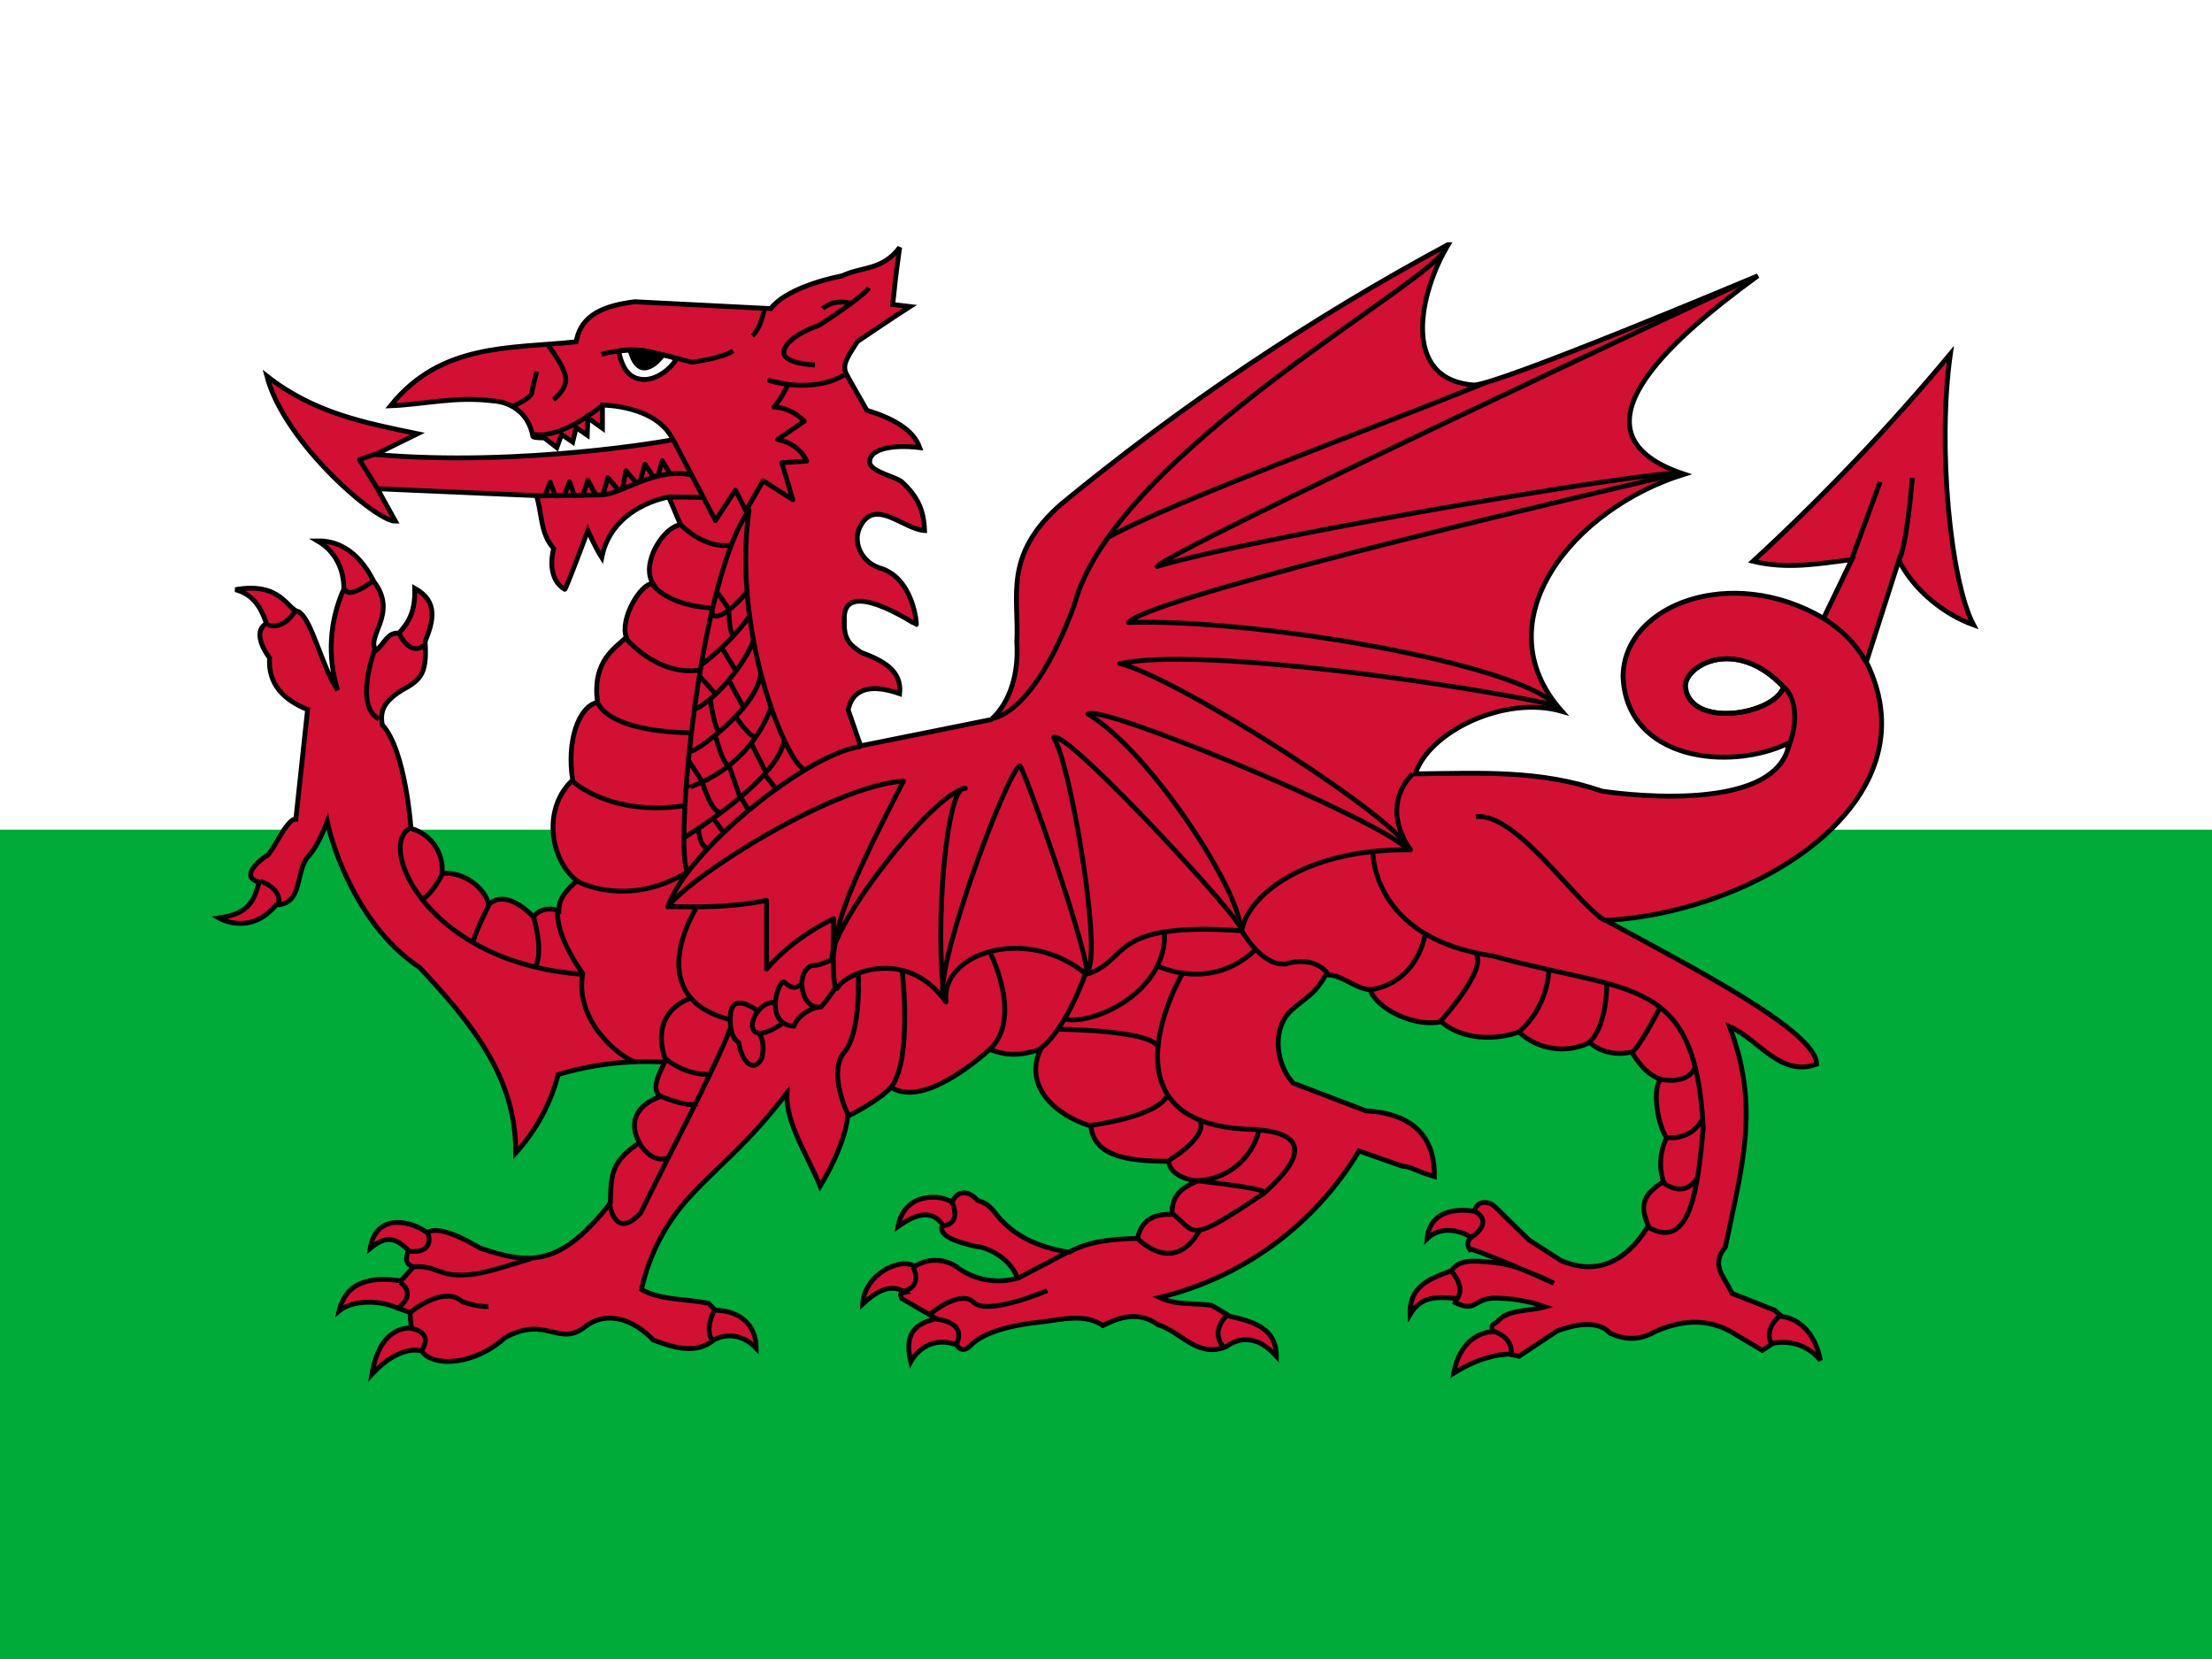
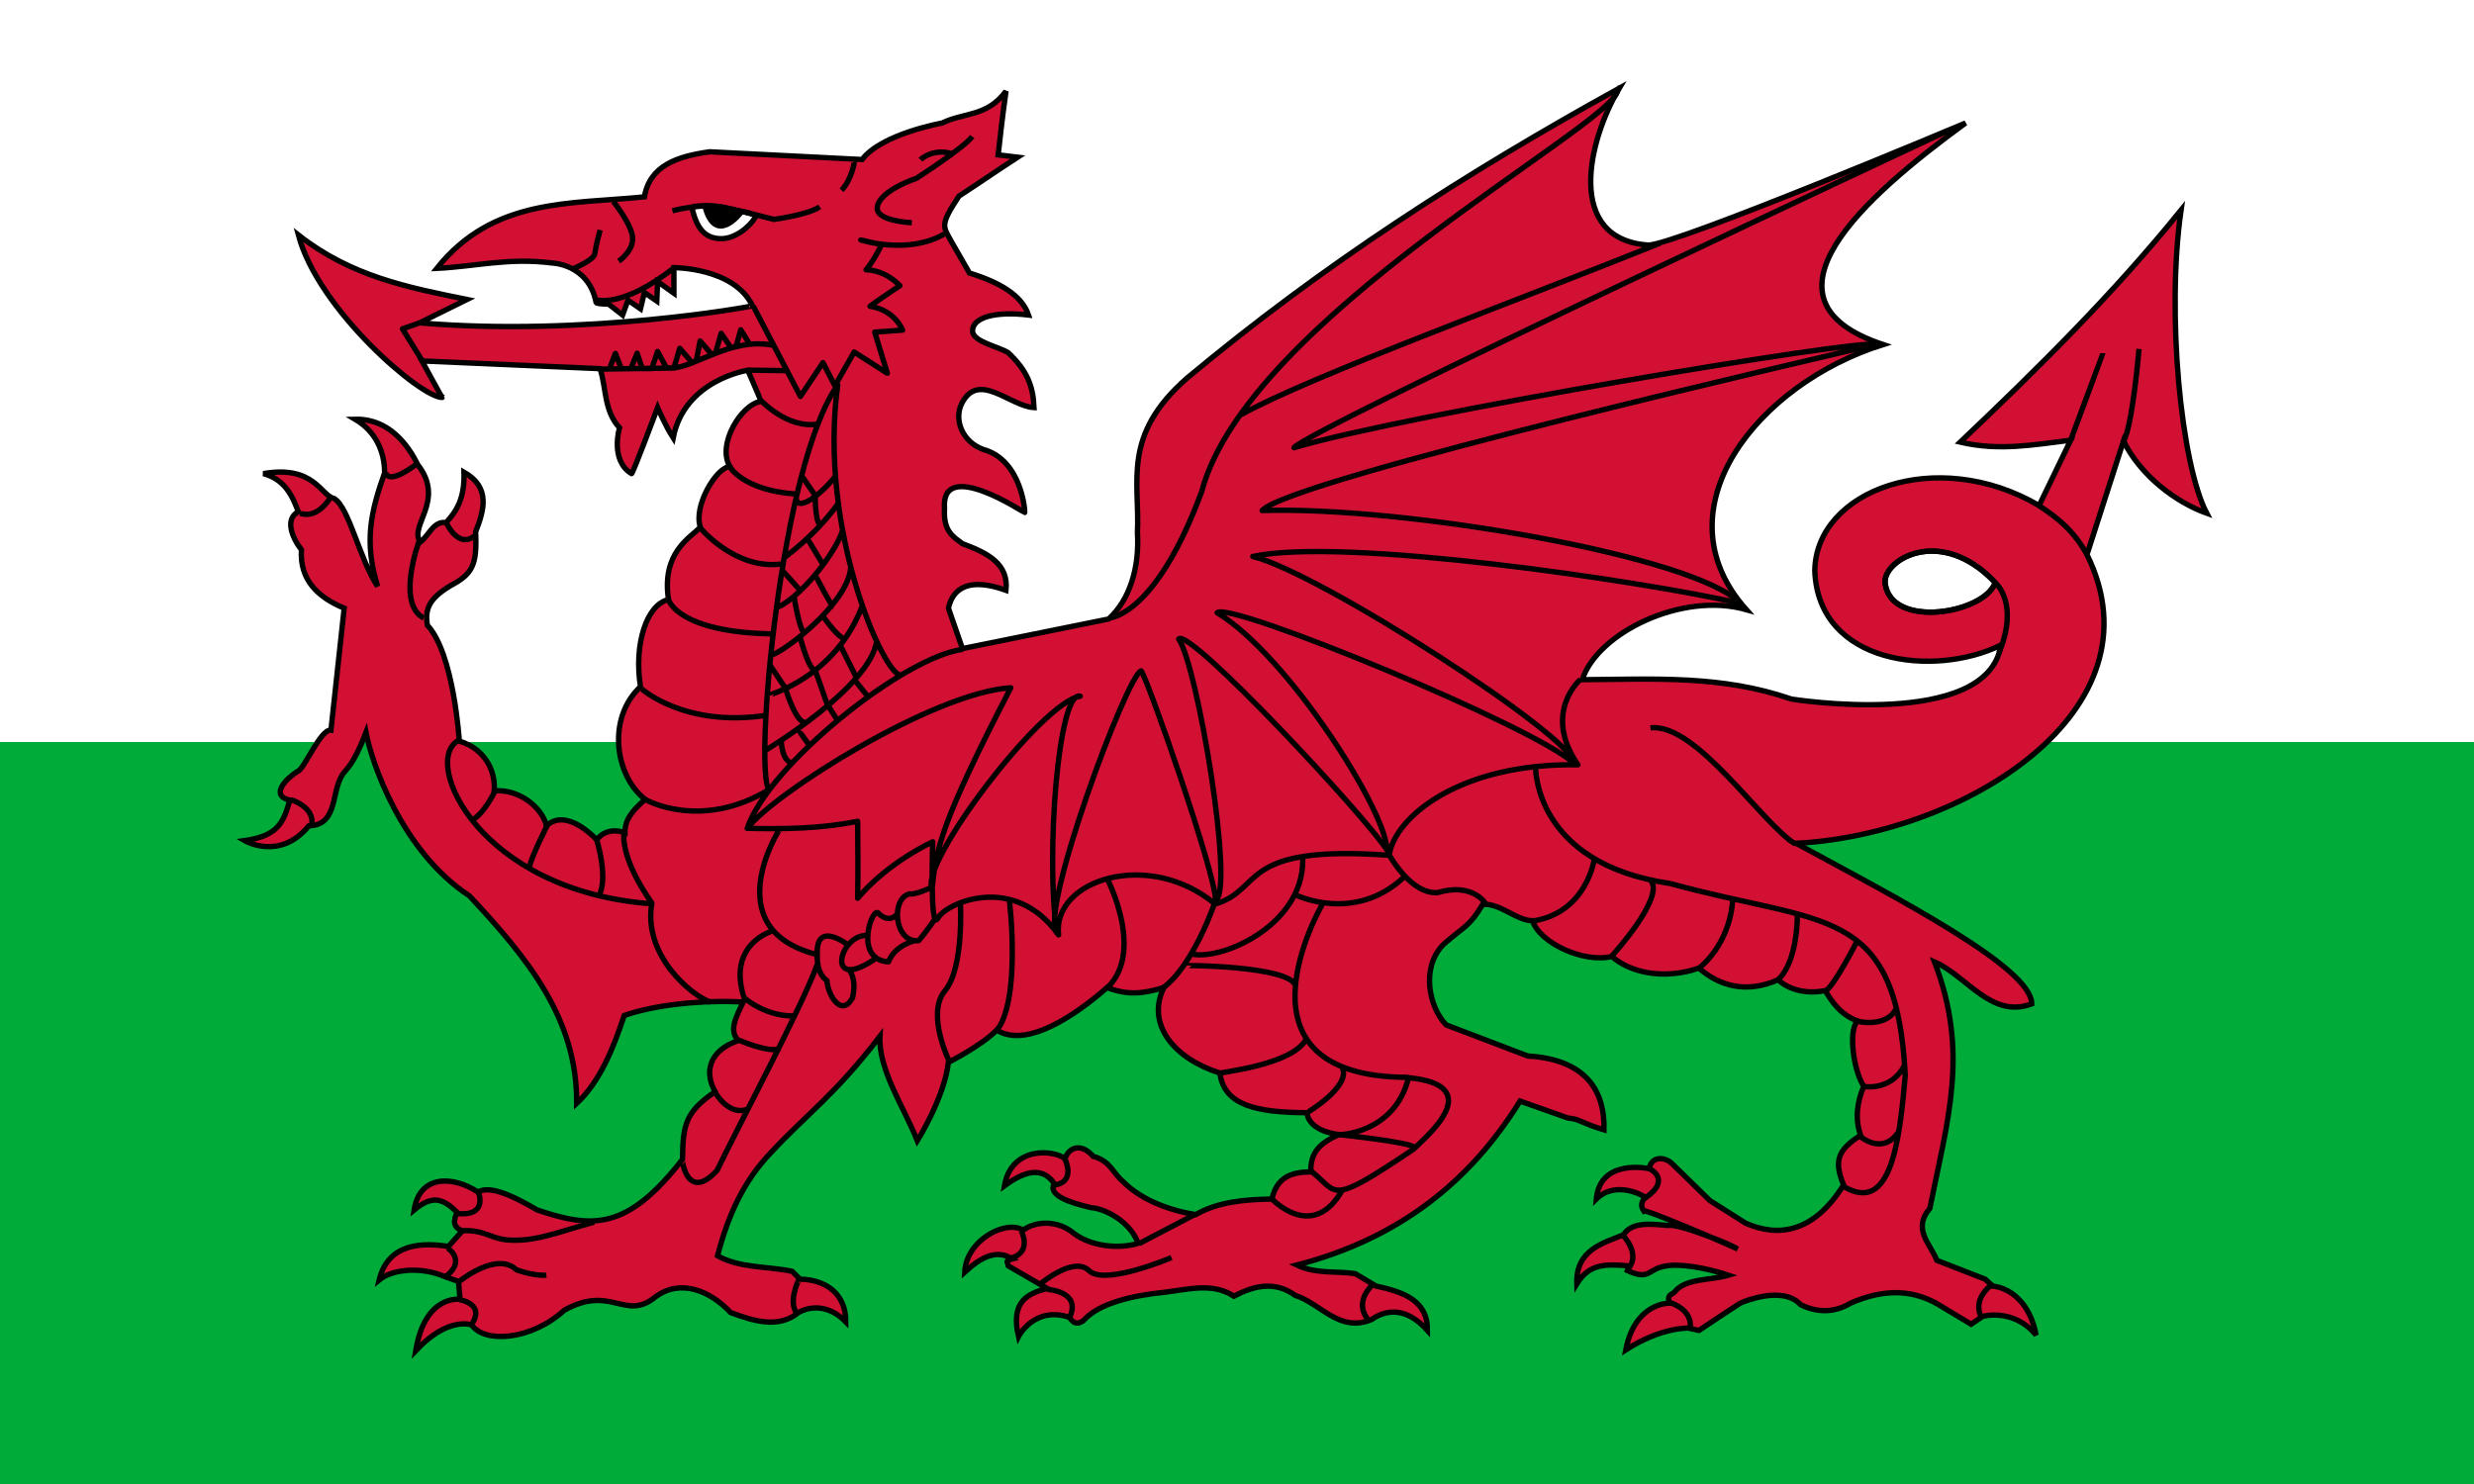
- <svg xmlns="http://www.w3.org/2000/svg" id="flag-icons-gb-wls" viewBox="0 0 640 480">
-   <path fill="#00ab39" d="M0 240h640v240H0z" />
-   <path fill="#fff" d="M0 0h640v240H0z" />
-   <g stroke="#000" stroke-width="1.4">
-     <path fill="#d21034" d="M419 70.8h-.1zm-.1 0a693.8 693.8 0 0 0-111.8 75c-17 14.9-12.2 26.7-12.9 40 .6 9-1.9 17.4-7.4 22.4l-37.8 7.6-3.6-10.4c1.1-5.4 5.5-8 14.9-4.7.7-6.8-4.9-9.6-11.3-12-2.3-1.8-5-3-4.7-9-1-13.5 20.6 1 20.8 1 .2 0-.8-13.7-10.7-16.4-5.4-1.9-7.7-7.6-5.6-11.8 4.3-8.7 12.5.6 18.7 1-.2-5.7-1.8-9.7-6.7-14.2-2.6-1.7-9-2.9-9.2-5.6-.1-3.6 6-5.2 14.5-4.2-1.8-5.1-7.5-8.4-15.3-10.8l-4.6-8.1c-2.2-4-3.2-4.2 1.9-11.8 4.5-3 10.6-7.2 15.2-10.1l-5-.6c.6-5.5.7-7.4 2-16.5-5 6.7-11 5.5-16.6 8.2 0 0-15.6 2.8-20.7 9.5l-39.4-2c-8.4 1.1-15.5 3.5-16.9 11.6-19.1 2-39.1.3-53.7 18.5 10-.4 18.6-2.8 29.8-1.4 0 0 9.5.2 11.4 10.3.2.4 3.3.4 3.3.4l3.6 2.8 1.4-3.8 3.2 2.2 1-4.2 3.2 2.2.2-5 4.2 3v-6.7s15.6 0 20.4 10c.2.1-43.7 8-86.1 4.3l12.2-6c-15.4-3.2-30-6-43.6-16.7 5.1 19.4 31.7 42.1 37.2 42l-5.2-9.4 46 2c1.7 5.1 1 10.8 5 15.3 0 0-2.5 8.4 3.2 11.8.2.4 6.7-17 6.7-17s2 4.7 4 7.8c3-15 19.4-17.5 19.4-17.5l3.4 8c-5.1.8-11.5 11.2-8 17-3.5 0-9.6 10.1-7.7 15.6-2.9 2.9-10 6.7-8.3 18.8-5.6 1.2-9 11.5-7.2 22.5-8.8 8.1-6.6 23 1.2 29.1-3.2 3-5.2 5.1-5.2 8.7-3.1-1.1-6-.2-7.3 1.8-3.8-3.9-9.2-7.2-13-3.6-1-4.6-7-9.6-13.5-9a12.3 12.3 0 0 0-9-13s-1.5-22.6-8.3-30c-.7-4 .4-6.8 6-10.2 5.7-3 6.9-5.3 6.4-13.9 2.3-5.7 4-11.5-3-15.4.2 6.8-1.8 10-4.6 13-3.3-.4-4.4 3.4-6.6 5-3.1-4.1 6.5-10.6-.6-19.9-.4-.4-5-12-16.3-11.8 5.3 3.1 7.6 8.4 7.6 13.9a41.3 41.3 0 0 0-1.8 29.3c-4.7-7-7.4-20.4-11.3-22.7-3.4-.7-5-8.7-18.3-6.4 5.7 1.5 7.6 5.9 9 9.8-3.4 1.8-1.7 6.6.9 9.9-.5 7.7 4.1 12.2 11 15L85.6 237c-2.7-.3-7 10.4-8.6 10.7-2.7 1.7-7.4 6.2-2 7.5-1.6 5.7-3.1 9.2-11.7 10.4 0 0 9 5.4 16.6-3.8 8-.2 5.4-9.8 9.3-14 0-.3 2.3-1.7 5.5-10.2 1.4 7.6 9.2 30.8 26.7 42.3 15.3 16.4 28 31.9 27.8 53.7a54 54 0 0 0 12.3-22.7 89 89 0 0 1 30.8-3.6c-1.8 3.9-3.9 7.6-1.3 10-7.4 2.6-9 8-6 13.3-7.8 5.3-8.3 8.7-8.4 17.5-14.5 18.5-23.4 17.9-37.7 13-4.6-2.7-12-6.6-15.3-4.5-6.1-4.2-15-4.8-16.5 4.6 4.7-3.9 7.4-3.1 11.1.6-.7 1.9-1.3 3.7 1.4 4.8l-3.6 4c-6.6-1-15.6-1-17.9 8.7 3.4-2.9 11-3.5 17-.8l3.5 1.2.4 4.6s-9-1.4-11.4 13.3c8.4-9 14.4-6.7 14.4-6.7 3.3 4.8 15.3 4.1 24-3.8 12.1-6.8 15.7 3 23.5-3.4 6.5-4.8 14.2-1.6 19.5 4 6.1 2.3 12.5 4.2 17.5 0 0 0 6.2-3.9 12.3 2.4 0-7-5-10.9-11.8-11l-2-2c-6.5-1.4-13.7-.8-19.4-4a58 58 0 0 1 14.1-27c9.3-10 16.2-14.6 28-29.9-.5 8.7 6.1 18.3 9.6 27 0 0 7-11.1 8-20.3.3 0 8.9-4.4 12.5-8.3 7.8 4.9 20.4-3.8 28.6-11 5 2 8.9 1.8 14.7 0-4.7 9.6 2.7 18.5 14.5 22.2 1 8.4 9.6 10.2 22.5 10.2.6 5 8.3 5.7 8.3 5.7-5 2.2-7.4 4.5-7.3 9.6-5 0-8.7 1.3-10 7-6.9.2-13.9.7-19.8 4-6.3-.9-14-3.5-18.9-8.6-2.5-2.1-3.2-5.2-7.6-6.4-2.8-3.3-6.2-2.6-7.3.6-2.9-2.3-13.8-3.3-15.7 7 5.2-3.7 9.7-5.1 13-.5-1.8 3.1 4.2 5 9.4 6.2 3.7.2 10.2 3.6 12.2 9.2a20 20 0 0 1-16.7-2.6 11 11 0 0 0-13-.8c-4.4-2.8-14.7 2.5-15.1 10.9 4.3-4 8.3-6 12.3-3.4-2 .4-1.3.6-1 1.8l10 5.8c-5 1.3-9.6 3.3-7.4 12.5 0 0 4-8 13-5 .2-.3 1.3 2.8 3.9.7 3.9-4.4 12.8-6.4 20.7-7.2 6.3-.7 12.6-2.6 18 1 5-2.5 10.4-4.2 16-.2 6.6 2 11.4 9.8 19.7 6.3 4.2-3 9.3-3 14.5 2.8 0-7.4-5.5-9.9-13.3-11.5l-5.4-3.2c-5-.8-10 .1-15.1-2.3a92.3 92.3 0 0 0 57.7-42.4l12.5 4.4c3 .2 3.2 1.2 9.3 3 .2-8.9-3.7-18.1-19.8-19l-21-8c-4.6-4.8-6.6-14.9-.9-20.8 5.6-5 6.6-4.4 10.3-10.5 4.5-.4 8.7 4.2 12.8 4.2 2 5.9 13.4 11 20.6 9.3 4.5 4 13 6.2 22.5 3a18.2 18.2 0 0 0 20.5 3c2.2 2.2 6.8 4 12 2.8.5 0 2.8 5.8 8.5 7.9-2.5 2.4-1 13 1.7 16.9a17 17 0 0 0-.9 12.7c-5.8 3.7-7 6.5-4.4 12.8-7.6 12.3-16.7 13.7-25.3 10l-9.3-6-9.8-9.6c-1.7-1.6-5.2-2-5.9 1.4 0 0-12.6-2.8-13.7 7.9 5.3-5.1 12.7-.6 12.7-.4s-1.8 1.4-.4 3.4c.3-.3 9.3 3.3 17.2 6.7 4.3 1.7 5.3 2.2 7.2 3.2a340.8 340.8 0 0 0-7.2-3.2 32.8 32.8 0 0 0-11-2.9c-4.4-.4-9.2-1-11.4 2.4-4.8 2-12.4 3.7-12 12.7 3.2-5.4 7.7-5.1 13.4-4.6l-.4 1.2c6.2 2.8 5-.8 10.8-1.3a44 44 0 0 1 15.3 2.5c-4.5 1.3-10.7.7-13.6 4-.6 1-2.5.6-1.6 3.2 0 0-9-.2-11.3 12 9-5.7 15.9-5.5 16-5.5l2.9.6 11-7.3c.3 0 10.6-4.6 15.3.6 4.2 2 8.6 2.2 13-.4 8.4-3.7 16.3-4 24 1.2l7.1 4.2 3-2s8-2.2 13.8 4.9c-2.4-12.3-11.2-12.7-11.2-12.7l-2-1.8-12.4-4.9c-1.9-4.5-6.4-8-1.9-13.4 4.7-23.1 10.2-40.4 1.2-63.8 8.4 3.6 14.7 14.8 25.2 10.9 0-9.4-34.6-27.3-61-41.6C508 264 560 232.1 540 191.5l9.4-29.4c4.5 9 13.5 15.8 21.6 18.7-6.7-12.7-10.5-51.6-6.7-78.4a627 627 0 0 1-57.1 60c10 2.4 18.9.7 28.6-.5l-8.2 17c-26.6-15.7-57.8-4-58 16.8.9 24.2 30.8 27.7 48.1 19.2-3.4 22.1-54.2 14-54.2 14-18-6.2-35.1-5.2-54-5 3.9-12.1 25.7-22.9 42.4-18.1-23.3-26.2 3.3-58.7 35.4-68.6-35-11.6-4.9-38.3 21.3-57.4 0 0-75.3 31.7-82.2 31.6-21.4-1.6-15.6-27-7.4-40.6zm-236.4 30.4c1.8 0 3.8.2 5.5.6 3.4.9 7.5 1.3 7.5 2.4-1.6 2.6-5.5 5.7-9.3 5.6-3.8-.2-6-2.5-7.2-8.2.4-.2 1.8-.4 3.5-.4zm317 89.4c5 0 10.9 2 16.6 8.2-2.7 8-26.8 12-28.4.2-.5-3.6 4.6-8.3 11.8-8.4z" />
-     <path fill="none" stroke-linejoin="round" d="m207.4 171.2 3.7 5.3m-.2.1s0 7.2 1.5 7.3m-3.3 3.9 3.8 6.3m-10.5 1.6c.2 0 4.7 5.2 4.7 5.2m3.9-4c0 .2 4.2 8.1 4.5 8.1m-10-2.6s1.4 9.6 2.7 9.3m-9 8.3 4.2 6.5m3.7-13.3s2.3 9.1 4.1 8.3m1.9-13.8c.1.2 4.3 6.1 5.4 5.3m-1 2.3 4 8m-10.6-1.8 3.3 9.4m-11-4.6s3 10.1 5.7 8.5m-6.8 5s.2 5.3 2.8 5.6m1.8-8.3c0 .2 2.7 3.8 2.7 3.8m5-10.1 2.1 3.5m4.9-10 3.3 4.1M206 176.7c.1 4.5 7.2-1.6 10-5.4m-13 21s7.7-5.5 13.7-13.8m-16.3 26.9c5.5-1.5 15.6-13.7 17.6-20.2m-18.7 32.3c1.5.7 20.3-13 20.8-22.9M198.8 228c0-.1 17.2-4.4 24.3-23.3M198 242.3s27.5-16.5 29-28.6M412.4 270s-1.8 14.2-16 16.4m20.5 9c.1-.2 13.6-15 10.1-19.5m21.1 5.2s-.2 10.3-8.6 17.4m25.4-14.4s.3 12.4-5 17.4m20.4-10s-6 11.7-8.1 12.9m7.9 7.8s7.8 2 10.3-3.2m-8.3 20.1s7.2 1.3 10.6-5.6m-11.4 18.7s5.9 5 9.9-1.6m-94-94.4s-.7 25.3 34.8 30.4c39.7 11 58.5 5.2 60.8 49.7-1.5 17-3.6 36-16 28.7m-117.4-85.5s5.7 10.1 12.5 9.4c9-2.6 12.3 2.9 12.3 2.9m-49-2.2s15 7.3 27.7-4.5m-26-6c1.3 17.5-20.1 27.5-28.6 25.8m29.6 41c.1 0 11.6-6.8 9.3-11.6m-32.1 1.5c.3-.4 19.3-2.2 22.8-9m-31.6-19s26.9.2 28.7 5.1m7-21s-26.2 44.9 22.2 44.9m-50-45.5s-5.6 16.7-13.6 22.4m-14.2-28.2s9.7 18.8 0 28.1M261 280.8c.1.3 3.1 26.7-3.5 34.2m-9.2-33.4s1 16.8-4 22.8 1.2 18.4 1.2 18.4m-60.5 8s3.6 6.3 8.5 4.1m-2.5-17.8s8 3.5 10.7 2.2m-2-30.4s-11.8 3.3-7.3 17.3c6.8 5.5 13.4 4.6 13.4 4.6m-29.4 37.4c-.1 0 1.4 11 9 2.7 5.3-11.2 22-42.6 25.9-53.4m7.8-5.1s-8.1-6.3-7.8 2.5c-.2 5.5 2.5 6.8 2.5 6.8.3 4 3.8 9.6 6.6 4.5 1.2-5-.8-7.2-.8-7.2m4.7-9c-7.3-.4-11.3 15.7 2.8 5.6m4.8-11s-1.8 2.5-4.7-.2c-1.5-2.6-6.8 12 2.5 12.5 1.7-4.3 6.8-5.5 6.8-5.5m4.4-13.8s-4.2 2-5.7 1.7c-5 1.1-4 12.8 2.3 12.1 2.2-2.5 4.5-6 4.5-6m-40.3-23c-.2 0-16.5 25.7 9.1 32.5m198-71s-10 8.4-.7 22c-31-.5-47.5 13.8-48.8 23.4-39.4-2.8-32.2 8.8-45 12.6-17.1-14.3-42.2-6.3-40.6 8-11.4-16.1-29-8.3-31.2-4.3-2.1 4-1.3-19.8-1.3-19.8s-11.5 5.2-19.4 14.6v-19.9c-9.6 2-18.9 2-28.8 1.8m-25.9-7.3s14.3 8 32-2.8M166 226.3s11 10 32 6.8m-25-29.7s2.4 8.1 26.3 8.6M181 184.6s9 11 21.2 9.3m-13.5-25s3.5 6 16.8 7m-9-24.5s7 7.6 15 6.3M238 89.3s3.1-3 8.3-1.5m-10.5 17.8s-9.6-.3-9-4c.8-4.4 10.2-7.5 10.2-7.5s12.5-8 14.4-10.8m-56.6 44 12.2 23.3 5.8-8.8 3 6 5-8.7 8.6 5.5-3.2-10.7 7.2-.5s-2-5.1-8.4-6.2c1.7-1.3 7.7-5.3 7.7-5.3s-3.4-4-8.8-4.1c1.8-1.9 4.2-6.5 4-6.5l-5.3-1.2s12.2 4 21.6-1.6M221 89.7c.1.1-.7 4.8-3.3 7.5m-43.7 5.3s7.5-2 13.1-.9c5.6 1.2 13.1 3.2 13.1 3.2s9-1.2 11.9-3.3m-56.8 6s-1 3.6-1.4 6c0 1.7-5.5 4-5.5 4m10.3-17.4s4.8 6 5 9.5c.1 3.4-3.6 6-3.6 6M109 141l-5-8 4.5-1.6m90.5 121c-4-5.2 3-84.2 17.7-104.8-5.1 37.2 12 75.2 16.3 75m-79-97s6.8 2.5 20.7-8.6m18.9 26.8 10 .1m300.3-62s-166.7 77.8-169.1 82c28.1-8.6 147.5-28.5 150.4-26.8-7 1.7-151.9 35-158.7 43 36.2-1.2 111.9 11.6 123.8 24C424.5 198.3 347.6 187 324 192c17.2 4.1 83.2 46.8 83.2 53.6-10-9.5-89.3-42.2-92.4-39 18.2 10.9 43.9 51.4 43.9 61.3-5.3-8.4-51.2-57.7-53.9-54.5 4.9 6.7 14.5 64.9 9.6 67.6 0-7-17.8-58-19.3-59.4-3.6 1-26.3 62-21.8 67.8-3-20.4.5-63 6-61.3-10 1.5-41.7 43.4-38.3 50 1-10.5 2.4-17.4 20.4-52.1-20 1.2-61.2 27.1-68.2 36.4 5.6-16.5 40.5-44.4 55.8-46.4m72-60.7c17.6-9.8 72-29.7 108.4-44.4m-142.6 97s12-.2 24-32.8c11.8-44.6 105.7-94.3 107.6-103.6M128 252.8s-2.8 6-6.2 7.6m19.7 1.4s-3.7 7.2-4.6 10.6m17.5-7s3 9.8.5 14.4m-36.4-40.1c-9.4 5.3 5.4 39 50.1 42.2m-7.2-18.2s-1.2 6 7.2 18c-2.4 13.4 10.2 23.9 15.2 25.6m-26-164.2 1.4-3.6 1.5 4 2.5-.1 1.6-4 1.4 4h2.4l1.5-4.4 2.3 4.2h2l1.5-5 3 3.6 1.2-.4 1-5.2 3.1 3.6 1-.5 1.4-5 2.5 3.7 1.3-.4 1.2-4.3 2.4 4m-39 6.2 18.8-.3c6 0 15.8-8.3 26.7-5.7m-84.9 46s3.1 6.8 7.4 3m-14.6 1.5s-6 16.2 1.2 20m-9.8-37.8s0 3.8 8-2m-32.5 86.7s6.3 2 5.3 6.7m-3-80.8s4 1.9 7.8-4m34.2 189.7c6.1-.4 7.5 2.4 13 2.4 6.6.2 12.9-2.4 21-4.7m53.1 15c-.2 0-3 5.8-.5 8.7m-87.5-8.2s9.8-8 15-3.1c4.9 1.7 7.6 1.4 7.6 1.4m-17.5-21.3s2.4 6.2-5.6 5.3m-2.4 9s5.1 3.2-.7 7.5m3.8 5.8s7 1 2.9 6.7M346 341.6s19 2 20 3.4c2.2-2.3 19.2-16.2-1.7-18.1a19 19 0 0 1-18.3 14.7zm-6.8 9.5c7.1 5.7 4.2 9.1 26.6-5.9m-36.8 13s10.5 11.4 18.2-2.4m-38.3 6.5-14.3 7.5M269 380.3s8.7-7.4 12.7-3.5c4.1 4 21.3-3.4 21.3-3.4M275.5 348s3 6-2.8 6.7m-8.5 11.9s3 5.6-2.8 7m9.5 8.1s9 .5 5.8 7.3m78.4-8.5s-5 4.2-1.3 9m73-39s5.7 2.8-1.1 7.5m-5.7 9.9s4.3 4.5 1.4 8.2m10.6 9s5.9 1.7 5.2 6.6m77.8-11s-5 3.7-2.3 8.4M427 236.3c11.8-1.4 28.8 25 37.5 30.1m51.9-67.4s6 5.3.7 18m10.4-38.2c1.7 1.3 8.1 4.8 12.4 12.8m4.1-52.2-8.3 22.5m17.6-23.6s-1.6 20-4 24M516 198.8c-2.7 8-26.8 12-28.4.2-.9-6 14.2-15.3 28.4-.2z" />
-     <path stroke-linejoin="round" d="m182.3 101.3 9.3 1.7s-6.5 8.8-9.3-1.7z" />
+ <svg xmlns="http://www.w3.org/2000/svg" viewBox="0 0 830 498">
+   <rect width="830" height="249" y="249" fill="#00ab39" />
+   <rect width="830" height="249" fill="#fff" />
+   <g transform="translate(1.72,0.97)" stroke="#000" stroke-width="1.8">
+     <path d="M541.562,28.562c-0.011,0.019-0.019,0.043-0.031,0.062,0.033-0.018,0.061-0.044,0.094-0.062h-0.063zm-0.031,0.062c-52.242,28.887-99.003,58.945-144.969,97.25-22.06,19.27-15.833,34.631-16.687,51.937,0.711,11.618-2.511,22.426-9.656,28.938-16.35,3.306-32.715,6.632-49.063,9.938-1.566-4.524-3.121-9.042-4.687-13.563,1.495-6.94,7.232-10.352,19.312-6,0.952-8.923-6.227-12.555-14.625-15.656-2.885-2.246-6.468-3.971-6-11.688-1.412-17.467,26.615,1.25,26.875,1.25,0.261,0-0.934-17.627-13.812-21.156-7.022-2.485-9.994-9.892-7.313-15.375,5.618-11.209,16.194,0.878,24.282,1.312-0.304-7.316-2.387-12.531-8.688-18.437-3.392-2.087-11.722-3.657-11.938-7.156-0.176-4.752,7.808-6.784,18.782-5.469-2.288-6.66-9.668-10.968-19.813-14.094-2-3.479-4-6.958-6-10.437-2.841-5.26-4.115-5.402,2.469-15.375,5.915-3.827,13.774-9.237,19.688-13.063-2.176-0.261-4.357-0.52-6.532-0.781,0.869-7.131,0.969-9.531,2.625-21.375-6.346,8.672-14.275,7.121-21.406,10.688,0,0-20.33,3.609-26.875,12.25-0.261,0-51.125-2.594-51.125-2.594-10.84,1.509-20.099,4.582-21.906,15.125-24.792,2.502-50.755,0.289-69.657,24,12.87-0.609,24.136-3.674,38.594-1.813,0,0,12.321,0.233,14.875,13.281,0.261,0.522,4.188,0.532,4.188,0.532,1.566,1.217,3.121,2.439,4.687,3.656,0.609-1.652,1.204-3.317,1.813-4.969,1.392,0.957,2.795,1.918,4.187,2.875,0.434-1.826,0.879-3.642,1.313-5.468,1.392,0.957,2.764,1.918,4.156,2.874,0.087-2.174,0.195-4.357,0.281-6.531,1.827,1.304,3.643,2.602,5.469,3.906v-8.594s20.192-0.047,26.344,12.781c0.262,0.261-56.665,10.463-111.657,5.75,5.306-2.609,10.602-5.235,15.907-7.844-20.05-4.076-38.901-7.761-56.594-21.656,6.677,25.137,41.181,54.663,48.25,54.531,0,0.261-6.781-12.25-6.781-12.25,19.916,0.87,39.835,1.725,59.75,2.594,2.175,6.61,1.213,14.02,6.531,19.844,0,0-3.299,10.925,4.031,15.375,0.262,0.521,8.75-22.157,8.75-22.157s2.6,6.101,5.219,10.157c3.795-19.508,25.031-22.688,25.031-22.688s4.438,10.176,4.438,10.438c-6.636,0.96-14.89,14.486-10.438,21.906-4.45,0.085-12.351,13.186-9.906,20.344-3.741,3.723-13.058,8.686-10.688,24.281-7.334,1.572-11.676,14.991-9.406,29.219-11.349,10.564-8.563,29.956,1.563,37.812-4.203,3.74-6.791,6.616-6.781,11.219-3.996-1.485-7.68-0.244-9.407,2.375-4.898-5.021-11.931-9.418-16.937-4.719-1.296-5.94-9.032-12.474-17.5-11.718,0.496-6.264-2.755-14.018-11.719-16.719,0,0-1.814-29.358-10.719-38.875-0.873-5.326,0.51-8.948,7.844-13.313,7.323-3.906,8.879-6.935,8.344-18,2.887-7.396,5.08-14.936-3.906-20.062,0.27,8.795-2.43,13.031-6,16.937-4.266-0.621-5.756,4.358-8.626,6.532-4.016-5.414,8.472-13.799-0.781-25.844-0.521-0.523-6.459-15.723-21.125-15.375,6.971,4.082,9.92,10.951,9.906,18-4.624,13.045-6.973,23.127-2.343,38.093-6.093-9.128-9.549-26.482-14.594-29.5-4.422-0.862-6.582-11.321-23.75-8.343,7.406,1.992,9.757,7.647,11.75,12.781-4.541,2.342-2.285,8.519,1.031,12.781-0.63,10.015,5.37,15.866,14.344,19.594-1.478,13.653-2.96,27.283-4.438,40.937-3.564-0.454-9.05,13.425-11.218,13.844-3.489,2.171-9.581,8.01-2.594,9.656-2.076,7.492-4.001,12.009-15.156,13.563,0,0,11.787,6.991,21.562-4.969,10.474-0.262,7.03-12.752,12.094-18.25,0-0.26,2.874-2.066,7.062-13.062,1.832,9.819,11.908,39.888,34.688,54.812,19.856,21.256,36.175,41.33,36,69.656,7.75-7.208,12.378-18.624,15.938-29.5,10.776-3.748,26.191-5.179,39.937-4.562-2.358,4.961-4.997,9.721-1.594,12.938-9.593,3.294-11.695,10.256-7.843,17.218-10.112,6.867-10.778,11.28-10.938,22.688-18.708,23.985-30.249,23.188-48.781,16.968-6.086-3.572-15.505-8.714-19.844-6-8.004-5.334-19.512-6.126-21.406,6,6.006-4.978,9.592-4.018,14.375,0.782-0.962,2.436-1.766,4.862,1.812,6.25-1.566,1.739-3.121,3.48-4.687,5.218-8.613-1.324-20.194-1.25-23.219,11.219,4.424-3.665,14.24-4.525,22.156-1.031,1.479,0.522,2.959,1.04,4.438,1.562,0.174,2,0.358,4,0.531,6,0,0-11.732-1.811-14.875,17.219,11-11.702,18.781-8.625,18.781-8.625,4.239,6.205,19.841,5.271,31.063-4.937,15.762-8.812,20.357,3.851,30.531-4.438,8.436-6.292,18.417-2.108,25.281,5.219,7.915,2.969,16.2,5.413,22.719,0,0,0,7.963-5.081,15.906,3.125,0.087-9.253-6.47-14.169-15.375-14.344l-2.625-2.625c-8.349-1.74-17.73-1.034-25.031-5.218,3.442-13.066,8.457-24.904,18.25-34.969,12.088-12.958,20.987-18.85,36.25-38.688-0.589,11.211,8.003,23.677,12.531,35.063,0,0,9.116-14.555,10.438-26.375,0.26,0,11.423-5.81,16.187-10.75,10.056,6.237,26.446-4.994,37.032-14.281,6.524,2.47,11.478,2.292,19.062,0-6.088,12.39,3.521,23.883,18.781,28.687,1.411,10.938,12.459,13.229,29.219,13.313,0.706,6.436,10.688,7.312,10.688,7.312-6.308,2.94-9.596,5.886-9.376,12.531-6.464,0.044-11.36,1.671-13.062,9.125-8.876,0.152-17.922,0.833-25.562,5.219-8.176-1.269-18.122-4.657-24.532-11.219-3.306-2.783-4.131-6.796-9.906-8.344-3.66-4.326-8.039-3.36-9.406,0.782-3.783-2.955-17.972-4.328-20.344,9.125,6.624-4.848,12.564-6.696,16.719-0.781-2.264,4.106,5.516,6.455,12.25,8.093,4.776,0.296,13.247,4.647,15.906,12-6.16,1.869-15.496,1.253-21.656-3.406-5.476-4.582-12.872-4.036-16.938-1.031-5.64-3.596-19.071,3.193-19.593,14.062,5.658-5.184,10.807-7.691,15.937-4.406-2.553,0.606-1.583,0.855-1.313,2.344,4.348,2.522,8.684,5.04,13.032,7.562-6.394,1.687-12.405,4.238-9.625,16.156,0,0,5.208-10.296,16.937-6.5,0.261-0.26,1.617,3.678,4.969,1.032,5.076-5.776,16.682-8.362,26.875-9.375,8.18-0.977,16.347-3.387,23.469,1.281,6.341-3.262,13.401-5.456,20.625-0.25,8.523,2.696,14.746,12.631,25.562,8.094,5.379-3.723,11.99-3.912,18.782,3.656,0.082-9.543-7.069-12.742-17.219-14.875-2.349-1.393-4.683-2.795-7.031-4.187-6.522-0.958-13.072,0.198-19.594-2.876,34.134-8.824,58.062-27.859,74.906-55.031,5.392,1.913,10.764,3.805,16.156,5.719,3.825,0.245,4.117,1.574,12,3.938,0.297-11.614-4.689-23.578-25.562-24.782l-27.406-10.437c-5.818-6.135-8.447-19.152-1.032-26.875,7.258-6.463,8.525-5.689,13.313-13.563,5.822-0.53,11.309,5.469,16.687,5.469,2.554,7.587,17.274,14.294,26.625,12,5.859,5.187,17.008,8.07,29.219,3.906,6.93,6.067,15.959,8.6,26.594,3.906,2.823,2.824,8.783,5.069,15.656,3.657,0.522,0,3.473,7.541,10.969,10.187-3.268,3.176-1.259,16.966,2.093,21.906-2.288,5.302-3.008,10.958-1.062,16.438-7.559,4.86-9.098,8.475-5.719,16.688-9.899,15.906-21.741,17.724-32.875,12.812-4.002-2.522-7.998-5.071-12-7.594-4.261-4.175-8.52-8.325-12.781-12.5-2.17-2.037-6.66-2.677-7.594,1.813,0,0-16.399-3.658-17.719,10.187,6.798-6.62,16.438-0.792,16.438-0.531s-2.296,1.823-0.531,4.469c0.397-0.331,11.973,4.32,22.281,8.75,5.6,2.122,6.831,2.786,9.281,4.094-2.685-1.23-5.858-2.623-9.281-4.094-6.275-2.379-12.388-4.279-14.188-3.813-5.84-0.545-12.034-1.27-14.874,3.125-6.278,2.656-16.084,4.783-15.657,16.438,4.239-6.94,10.055-6.647,17.469-6-0.174,0.522-0.326,1.04-0.5,1.562,8.05,3.667,6.523-0.998,14.031-1.687,6.277-0.576,15.174,1.672,19.875,3.25-5.913,1.739-13.954,1.009-17.75,5.219-0.696,1.392-3.131,0.823-2.062,4.156,0,0-11.534-0.298-14.625,15.656,11.728-7.509,20.615-7.281,20.875-7.281,0.261,0,3.656,0.781,3.656,0.781s14.084-9.406,14.344-9.406c0.262,0,13.638-5.923,19.812,0.781,5.389,2.649,11.153,2.818,16.719-0.531,10.966-4.77,21.231-5.104,31.313,1.594l9.124,5.468c1.304-0.869,2.603-1.755,3.907-2.625,0,0,10.329-2.917,17.906,6.281-3.132-15.914-14.5-16.437-14.5-16.437-0.87-0.783-1.756-1.561-2.625-2.344-5.392-2.087-10.764-4.194-16.156-6.281-2.354-5.826-8.268-10.465-2.375-17.469,6.02-29.926,13.218-52.401,1.562-82.719,10.871,4.696,19.005,19.217,32.625,14.094,0-12.176-44.822-35.294-79.062-53.875,56.094-2.87,123.51-44.277,97.594-96.906,4.088-12.697,8.162-25.397,12.25-38.094,5.77,11.623,17.453,20.483,27.937,24.25-8.641-16.496-13.6-66.93-8.625-101.75-22.603,27.922-47.563,52.702-74.094,77.875,13.05,3.05,24.453,0.904,37.063-0.656-3.566,7.305-7.029,14.632-10.594,21.938-34.473-20.188-74.947-5.038-75.25,21.906,1.179,31.42,40.027,35.885,62.437,24.937-4.442,28.647-70.281,18.094-70.281,18.094-23.394-8.064-45.613-6.683-70.187-6.5,5.106-15.71,33.46-29.652,55.062-23.5-30.243-33.909,4.275-76.008,45.906-88.969-45.376-14.966-6.304-49.557,27.657-74.344,0,0-97.663,41.101-106.563,40.969-27.779-2.087-20.207-34.967-9.625-52.656zm-306.531,39.469c2.273,0.012,4.945,0.234,7.062,0.75,4.404,1.073,9.763,1.689,9.688,3-2.039,3.412-7.047,7.529-11.969,7.281-4.921-0.248-7.766-3.198-9.406-10.594,0.503-0.273,2.352-0.449,4.625-0.437zm411.094,115.875c6.403-0.088,14.074,2.621,21.562,10.562-3.6,10.371-34.842,15.697-36.937,0.344-0.633-4.641,6.016-10.779,15.375-10.906z" fill="#d21034" />
+     <path d="m 267.26,158.74l4.737,6.891 m -0.215,0.217 c 0,0 0,9.259 1.938,9.476 m -4.307,4.952 c 0.215,0.216 4.954,8.184 4.954,8.184 m -13.569,2.153 c 0.215,0 6.031,6.677 6.031,6.677 m 5.051,-5.18 c 0,0.215 5.501,10.565 5.932,10.565 m -13.136,-3.447 c 0,0 1.938,12.491 3.66,12.061 m -11.801,10.828 5.556,8.339 m 4.738,-17.229 c 0,0 3.015,11.845 5.383,10.767 m 2.364,-17.879 c 0.216,0.215 5.606,7.974 7.112,6.897 m -1.291,3.014 5.168,10.338 m -13.783,-2.37 c 0.215,0.432 4.307,12.277 4.307,12.277 m -14.214,-6.03 c 0,0 3.877,13.137 7.323,10.982 m -8.83,6.462 c 0,0 0.215,6.891 3.661,7.321 m 2.37,-10.767 c 0,0.215 3.445,4.954 3.445,4.954 m 6.398,-13.149 2.862,4.534 m 6.246,-12.921 4.308,5.383 m -24.293,-67.137 c 0.215,5.815 9.437,-2.048 13.098,-7.002 m -17.018,27.19 c 0,0 10.122,-7.107 17.875,-17.875 m -21.106,34.889 c 7.107,-1.938 20.183,-17.753 22.767,-26.152 m -24.275,41.873 c 1.94,0.861 26.367,-16.732 27.014,-29.653 m -27.659,43.221 c 0,-0.215 22.33,-5.693 31.591,-30.244 m -32.79,48.826 c 0,0 35.657,-21.381 37.595,-37.102 m 240.77,73.006 c 0,0 -2.299,18.453 -20.82,21.252 m 26.635,11.699 c 0.215,-0.216 17.659,-19.383 13.137,-25.198 m 27.351,6.676 c 0,0 -0.215,13.353 -11.199,22.613 m 32.95,-18.735 c 0,0 0.432,16.151 -6.46,22.612 m 26.488,-12.922 c 0,0 -7.727,15.126 -10.526,16.634 m 10.191,10.173 c 0,0 10.167,2.534 13.397,-4.143 m -10.761,26.084 c 0,0 9.399,1.697 13.706,-7.347 m -14.714,24.284 c 0,0 7.607,6.391 12.776,-2.007 m -121.95,-122.44 c 0,0 -0.862,32.735 45.225,39.41 51.472,14.215 75.807,6.677 78.823,64.394 -1.938,21.967 -4.668,46.778 -20.604,37.301 M 464.552,286.27 c 0,0 7.323,13.136 16.152,12.275 11.629,-3.446 15.936,3.661 15.936,3.661 m -63.53,-2.8 c 0,0 19.383,9.476 35.964,-5.815 m -33.811,-7.753 c 1.722,22.613 -26.059,35.535 -37.043,33.382 m 38.36,53.27 c 0.216,0 15.05,-8.905 12.036,-15.152 m -41.566,1.94 c 0.431,-0.432 24.982,-2.801 29.505,-11.631 m -40.919,-24.552 c 0,-0.215 34.845,0.097 37.213,6.557 m 9.09,-27.231 c 0,0 -34.028,58.148 28.858,58.148 m -64.824,-59.01 c 0,0 -7.323,21.753 -17.66,29.074 m -18.52,-36.61 c 0,0 12.636,24.449 -0.071,36.509 m -32.879,-29.618 c 0.215,0.43 4.091,34.673 -4.524,44.364 m -11.843,-43.287 c 0,0 1.291,21.751 -5.169,29.504 -6.462,7.753 1.513,23.856 1.513,23.856 m -78.5,10.457 c 0,0 4.624,8.114 11.086,5.313 m -3.231,-23.042 c 0,0 10.337,4.522 13.783,2.799 m -2.584,-39.411 c 0,0 -15.291,4.307 -9.476,22.397 8.829,7.108 17.444,6.03 17.444,6.03 m -38.119,48.456 c -0.215,0 1.723,14.215 11.63,3.446 6.891,-14.428 28.643,-55.132 33.597,-69.131 m 10.121,-6.675 c 0,0 -10.553,-8.184 -10.121,3.23 -0.217,7.106 3.229,8.829 3.229,8.829 0.43,5.169 4.954,12.49 8.614,5.815 1.508,-6.461 -1.076,-9.261 -1.076,-9.261 m 6.03,-11.63 c -9.476,-0.646 -14.644,20.245 3.662,7.11 m 6.245,-14.216 c 0,0 -2.368,3.232 -6.03,-0.215 -1.939,-3.445 -8.829,15.507 3.231,16.152 2.153,-5.6 8.83,-7.107 8.83,-7.107 m 5.6,-17.875 c 0,0 -5.385,2.584 -7.323,2.153 -6.461,1.508 -5.17,16.584 3.014,15.722 2.799,-3.23 5.815,-7.753 5.815,-7.753 m -52.29,-29.83 c -0.216,0 -21.372,33.268 11.794,42.098 m 256.71,-92.175 c 0,0 -12.922,10.984 -0.862,28.643 -40.058,-0.645 -61.592,17.875 -63.315,30.365 -51.041,-3.66 -41.78,11.416 -58.364,16.368 -22.182,-18.521 -54.702,-8.183 -52.548,10.337 -14.861,-20.89 -37.688,-10.767 -40.487,-5.599 -2.8,5.169 -1.723,-25.628 -1.723,-25.628 0,0 -14.86,6.677 -25.199,18.952 0.217,-8.183 0,-21.536 0,-25.843 -12.418,2.512 -24.407,2.654 -37.257,2.369 m -33.596,-9.476 c 0,0 18.52,10.337 41.349,-3.661 m -42.857,-33.596 c 0,0 14.43,12.92 41.566,8.829 m -32.52,-38.55 c 0,0 3.229,10.553 34.243,11.199 m -23.74,-35.604 c 0,0 11.679,14.283 27.4,12.13 m -17.443,-32.52 c 0,0 4.522,7.753 21.751,9.045 m -11.631,-31.658 c 0,0 9.046,9.907 19.384,8.184 m 34.431,-88.698 c 0,0 4.006,-4.005 10.682,-2.003 m -13.573,23.142 c 0,0 -12.463,-0.445 -11.573,-5.34 0.892,-5.563 13.13,-9.568 13.13,-9.568 0,0 16.243,-10.458 18.691,-14.019 m -73.432,56.966 15.8,30.263 7.565,-11.349 4.006,7.788 6.453,-11.348 11.126,7.12 -4.228,-13.796 9.345,-0.667 c 0,0 -2.448,-6.676 -10.904,-8.011 2.226,-1.78 10.014,-6.898 10.014,-6.898 0,0 -4.449,-5.118 -11.348,-5.341 2.225,-2.448 5.34,-8.456 5.118,-8.456 -0.222,0 -6.899,-1.558 -6.899,-1.558 0,0 15.8,5.118 28.038,-2.003 m -30.25,-24.467 c 0.222,0.223 -0.891,6.231 -4.229,9.791 m -56.742,6.898 c 0,0 9.774,-2.69 17.088,-1.165 7.245,1.489 16.958,4.058 16.958,4.058 0,0 11.57,-1.558 15.354,-4.228 m -73.656,7.788 c 0,0 -1.334,4.673 -1.779,7.788 0,2.225 -7.122,5.118 -7.122,5.118 m 13.353,-22.475 c 0,0 6.23,7.788 6.452,12.238 0.223,4.45 -4.672,7.788 -4.672,7.788 m -66.089,33.156 -6.454,-10.458 5.786,-2.003 m 117.2,156.72 c -5.168,-6.676 3.876,-109.19 23.044,-135.89 -6.676,48.241 15.506,97.558 21.105,97.343 m -102.4,-125.99 c 0,0 8.722,3.338 26.812,-10.984 m 24.443,34.676 12.975,0.161 m 389.49,-80.51 c 0,0 -216.19,101.02 -219.34,106.37 36.505,-11.016 191.33,-36.82 195.11,-34.617 -9.126,2.203 -197,45.315 -205.81,55.701 46.889,-1.574 145.08,15.105 160.49,31.154 -33.358,-7.552 -133.12,-22.343 -163.64,-15.735 22.344,5.351 107.94,60.737 107.94,69.548 -12.902,-12.272 -115.81,-54.757 -119.9,-50.665 23.6,14.161 56.96,66.714 56.958,79.617 -6.923,-11.014 -66.4,-74.898 -69.861,-70.807 6.294,8.813 18.766,84.222 12.39,87.717 0,-9.126 -23.09,-75.129 -24.978,-77.017 -4.721,1.258 -34.152,80.528 -28.321,87.899 -3.776,-26.433 0.628,-81.604 7.866,-79.402 -12.901,1.888 -54.078,56.18 -49.673,64.677 1.259,-13.532 3.1,-22.507 26.386,-67.509 -25.805,1.572 -79.302,35.246 -88.43,47.204 7.239,-21.398 52.555,-57.59 72.381,-60.107 m 93.316,-78.747 c 22.85,-12.68 93.46,-38.557 140.56,-57.543 m -184.91,125.78 c 0,0 15.576,-0.222 31.153,-42.501 15.35,-57.85 137.07,-122.38 139.52,-134.4 m -376.67,235.07 c 0,0 -3.615,7.703 -8.066,9.929 m 25.525,1.744 c 0,0 -4.829,9.382 -5.942,13.832 m 22.65,-9.243 c 0,0 4.052,12.803 0.714,18.812 m -47.239,-52.053 c -12.238,6.899 6.964,50.494 65.041,54.722 m -9.346,-23.587 c 0,0 -1.557,7.788 9.346,23.365 -3.115,17.356 13.195,30.996 19.649,33.221 m -33.67,-213.01 c 0,-0.223 1.78,-4.673 1.78,-4.673 l 1.984,5.144 3.193,-0.083 2.107,-5.157 1.73,5.177 3.173,0 1.957,-5.748 2.957,5.443 2.511,0.127 1.978,-6.63 4.077,4.749 1.481,-0.573 1.27,-6.631 4.028,4.638 1.155,-0.678 1.868,-6.535 3.346,4.86 1.685,-0.549 1.563,-5.493 3.11,5.048 m -50.532,8.149 24.274,-0.361 c 7.723,-0.115 20.442,-10.819 34.684,-7.481 m -110.12,59.774 c 0,0 4.005,8.679 9.569,3.783 m -18.914,2.003 c 0,0 -7.789,20.917 1.557,25.811 m -12.684,-48.954 c 0,0 0,4.895 10.236,-2.67 m -42.073,112.59 c 0,0 8.233,2.448 6.898,8.679 m -3.788,-104.81 c 0,0 5.118,2.448 10.014,-5.117 m 44.282,245.89 c 8.01,-0.445 9.735,3.172 17.023,3.172 8.396,0.256 16.577,-3.172 27.259,-6.065 m 68.758,19.36 c -0.223,0 -3.783,7.565 -0.667,11.347 m -113.49,-10.68 c 0,0 12.685,-10.459 19.36,-4.005 6.454,2.226 10.013,1.78 10.013,1.78 m -22.69,-27.59 c 0,0 3.115,8.01 -7.344,6.898 m -3.115,11.571 c 0,0 6.675,4.229 -0.89,9.791 m 4.895,7.566 c 0,0 9.123,1.336 3.782,8.678 m 290.91,-64.115 c 0,0 24.776,2.564 25.915,4.415 2.849,-2.991 24.972,-20.911 -2.225,-23.473 -4.555,18.654 -23.263,19.343 -23.69,19.058 z m -8.828,12.388 c 9.255,7.404 5.463,11.841 34.513,-7.666 m -47.756,16.923 c 0,0 13.669,14.667 23.637,-3.134 m -49.695,8.402 -18.511,9.682 m -33.321,13.671 c 0,0 11.249,-9.683 16.518,-4.557 5.268,5.126 27.624,-4.413 27.624,-4.413 m -35.741,-33.037 c 0,0 3.846,7.689 -3.56,8.686 m -11.106,15.379 c 0,0 3.901,7.23 -3.646,9.223 m 12.332,10.428 c 0,0 11.677,0.569 7.547,9.397 m 101.67,-10.964 c 0,0 -6.408,5.411 -1.708,11.535 m 94.691,-50.408 c 0,0 7.404,3.559 -1.424,9.683 m -7.404,12.815 c 0,0 5.553,5.839 1.851,10.679 m 13.67,11.676 c 0,0 7.688,2.136 6.835,8.544 m 100.81,-14.239 c 0,0 -6.408,4.698 -2.99,10.822 M 551.992,243.293 c 15.38,-1.851 37.449,32.323 48.698,39.016 m 67.272,-87.425 c 0,0 7.79,6.799 0.936,23.205 m 13.505,-49.366 c 2.167,1.686 10.539,6.154 16.069,16.496 m 5.312,-67.659 c 0,0.142 -10.822,29.191 -10.822,29.191 m 22.925,-30.615 c 0,0 -2.136,25.915 -5.268,31.184 m -42.957,47.223 c -3.6,10.371 -34.84,15.678 -36.935,0.325 -1.066,-7.816 18.503,-19.872 36.935,-0.325 z" fill="none" stroke-linejoin="round" />
+     <path d="m 234.76,68.178 12.02,2.225 c 0,0 -8.46,11.349 -12.02,-2.225 z" fill="#000" stroke-linejoin="round" />
  </g>
</svg>
